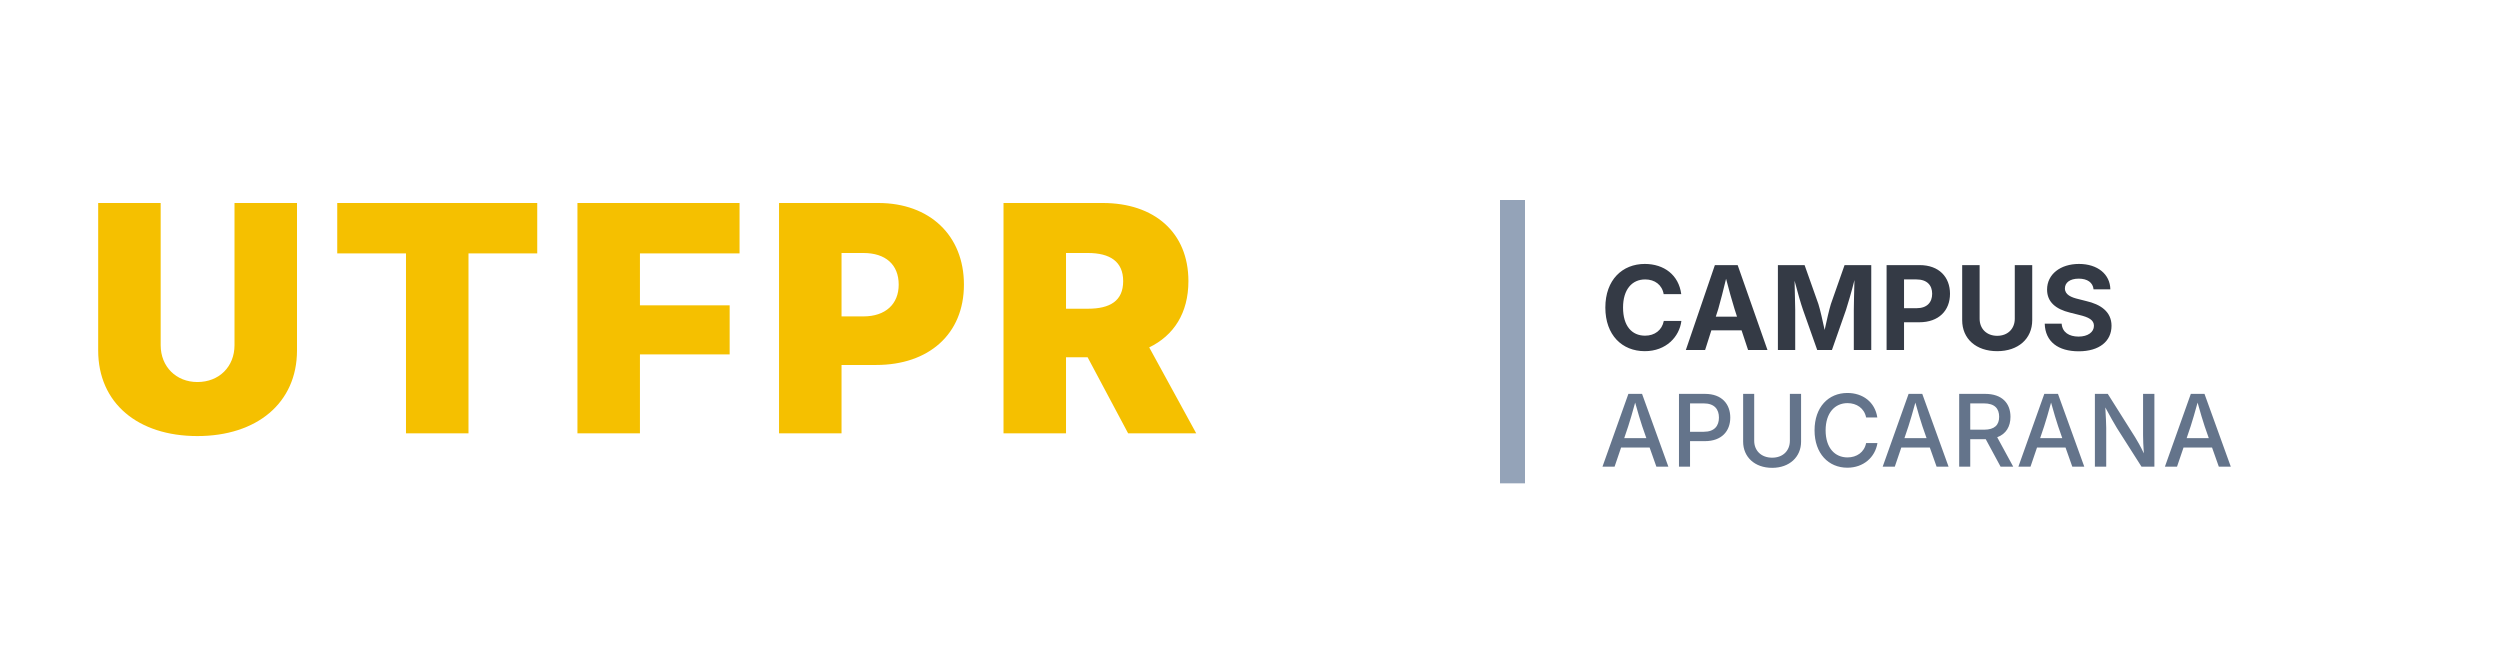
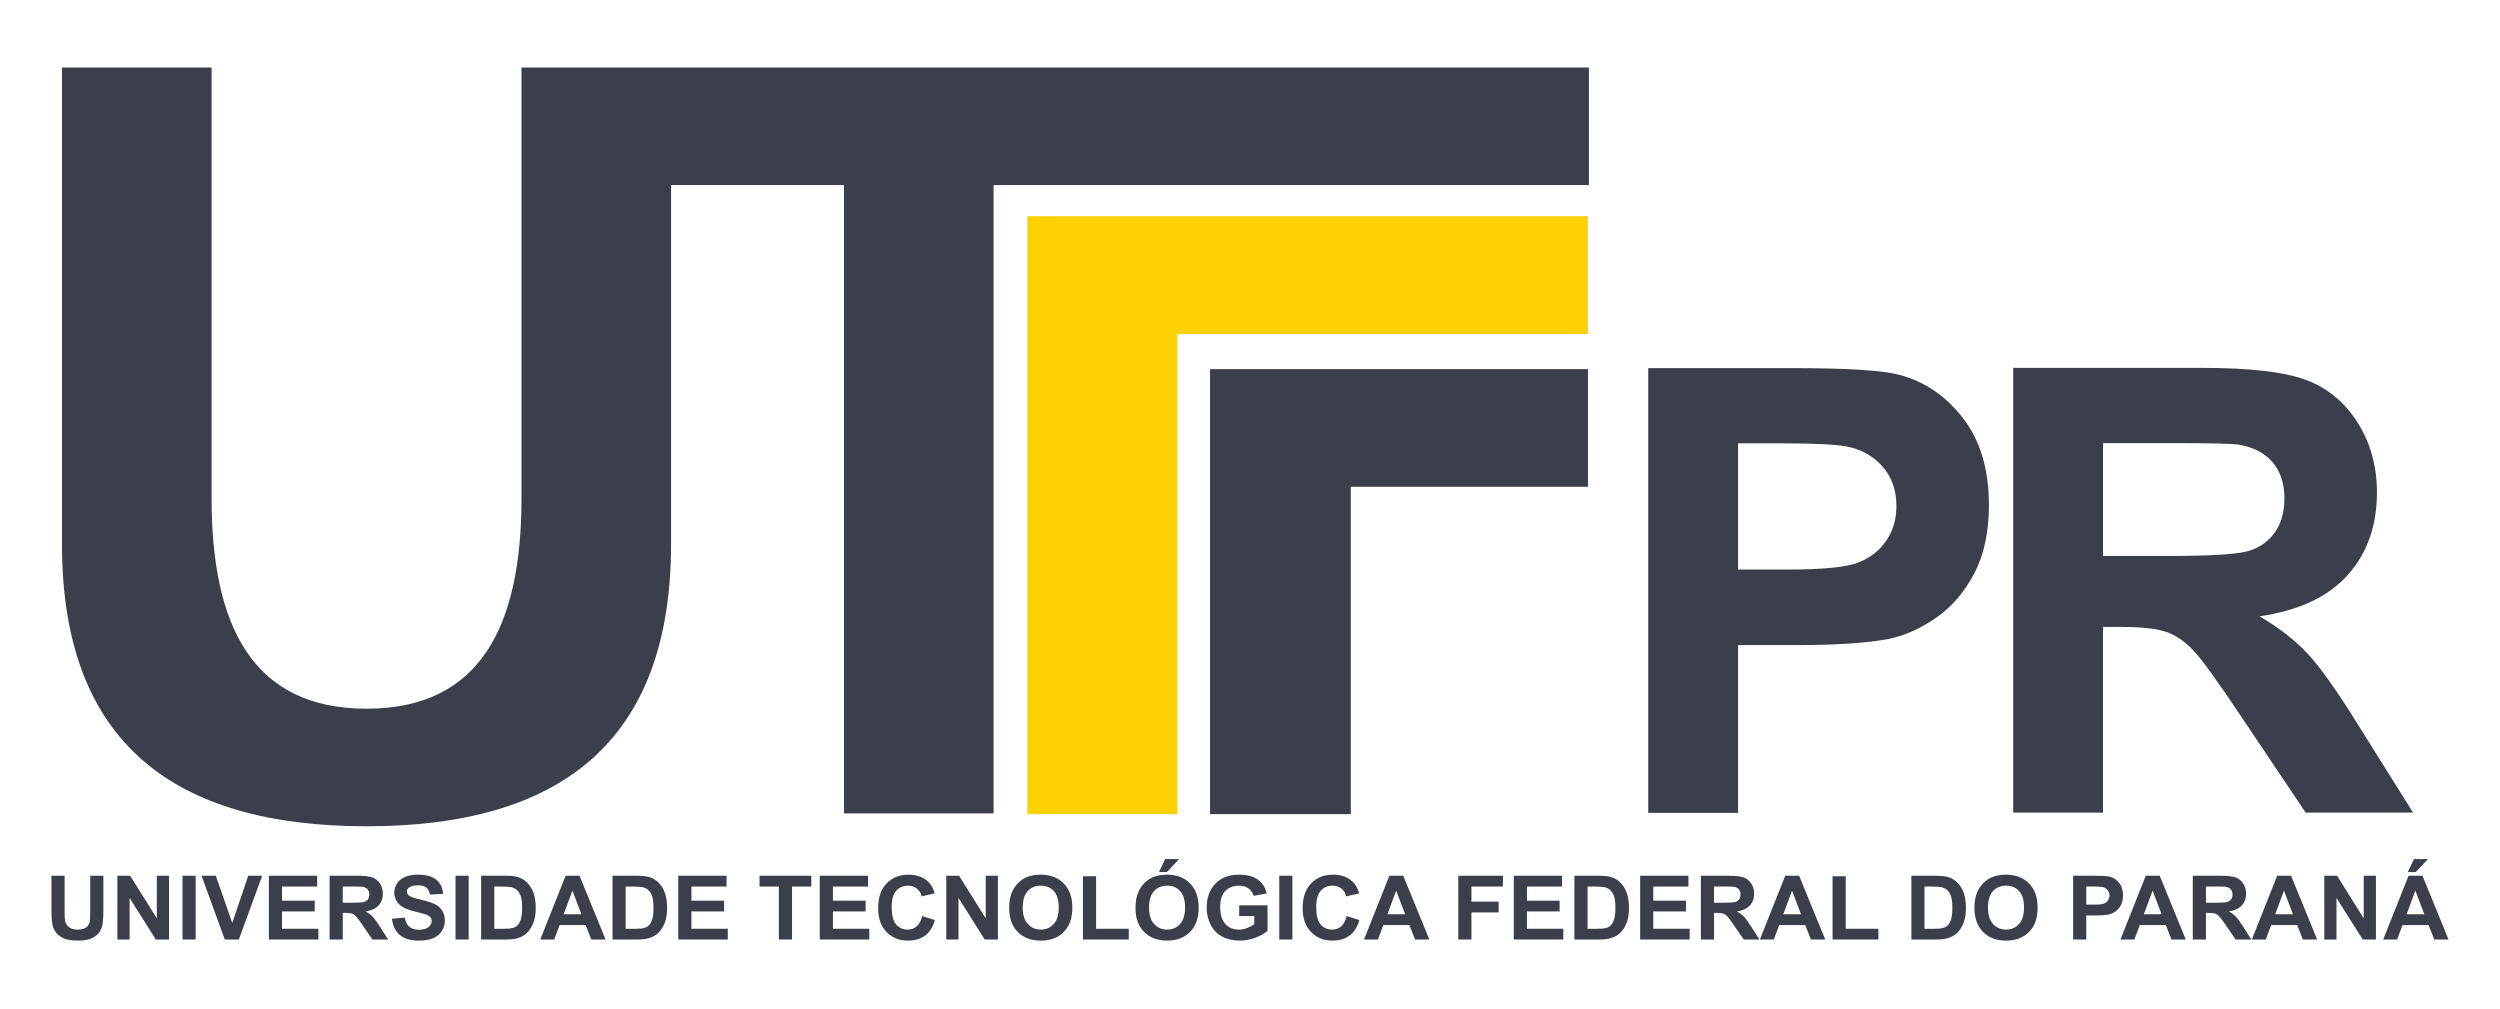
- <svg xmlns="http://www.w3.org/2000/svg" viewBox="0 0 300 80" width="300" height="80">
-   <text x="10" y="52" font-family="system-ui, -apple-system, sans-serif" font-weight="900" font-size="38" fill="#F5C000" letter-spacing="2">UTFPR</text>
-   <rect x="180" y="24" width="3" height="34" fill="#94A3B8" />
-   <text x="192" y="42" font-family="system-ui, -apple-system, sans-serif" font-weight="700" font-size="14" fill="#343A45">CAMPUS</text>
-   <text x="192" y="56" font-family="system-ui, -apple-system, sans-serif" font-weight="500" font-size="12" fill="#64748B">APUCARANA</text>
+ <svg xmlns="http://www.w3.org/2000/svg" id="Camada_1" data-name="Camada 1" viewBox="0 0 1645.53 663.61">
+   <defs>
+     <style>
+       .cls-1, .cls-2 {
+         fill-rule: evenodd;
+       }
+ 
+       .cls-1, .cls-3 {
+         fill: #3a3f4b;
+       }
+ 
+       .cls-2 {
+         fill: #ffd100;
+       }
+     </style>
+   </defs>
+   <polygon class="cls-1" points="796.46 242.97 796.46 535.88 889.09 535.88 889.09 320.4 1045.21 320.4 1045.21 242.97 796.46 242.97" />
+   <path class="cls-1" d="M343.25,44.46v283.46c0,83.7-26.74,138.56-102,138.56s-101.98-54.86-101.98-138.56V44.46H40.79v313.7c0,131.51,74.54,185.7,200.46,185.7s200.45-54.19,200.45-185.7V121.82h113.81v413.59h98.48V121.82h391.84V44.46H343.25Z" />
+   <path class="cls-3" d="M33.87,576.43h8.66v22.73c0,3.61.1,5.95.32,7.02.37,1.72,1.25,3.09,2.65,4.13,1.39,1.04,3.3,1.56,5.71,1.56s4.31-.49,5.55-1.48c1.25-.98,2-2.19,2.25-3.62.25-1.43.38-3.81.38-7.13v-23.22h8.65v22.05c0,5.04-.23,8.6-.7,10.68-.46,2.08-1.33,3.83-2.59,5.27-1.26,1.44-2.93,2.57-5.04,3.43-2.11.84-4.85,1.27-8.24,1.27-4.1,0-7.2-.46-9.31-1.39-2.12-.92-3.79-2.13-5.02-3.61-1.23-1.48-2.03-3.03-2.42-4.65-.57-2.41-.85-5.96-.85-10.65v-22.39Z" />
+   <polygon class="cls-3" points="77.26 618.4 77.26 576.43 85.68 576.43 103.22 604.46 103.22 576.43 111.26 576.43 111.26 618.4 102.57 618.4 85.3 591.03 85.3 618.4 77.26 618.4" />
+   <rect class="cls-3" x="120.14" y="576.43" width="8.65" height="41.97" />
+   <polygon class="cls-3" points="147.97 618.4 132.65 576.43 142.04 576.43 152.89 607.49 163.38 576.43 172.56 576.43 157.21 618.4 147.97 618.4" />
+   <polygon class="cls-3" points="176.98 618.4 176.98 576.43 208.75 576.43 208.75 583.53 185.63 583.53 185.63 592.84 207.15 592.84 207.15 599.91 185.63 599.91 185.63 611.33 209.57 611.33 209.57 618.4 176.98 618.4" />
+   <path class="cls-3" d="M216.94,618.4v-41.97h18.22c4.58,0,7.91.38,9.99,1.13,2.07.75,3.74,2.1,4.98,4.03,1.25,1.92,1.87,4.13,1.87,6.61,0,3.15-.95,5.75-2.84,7.8-1.9,2.06-4.72,3.35-8.48,3.88,1.87,1.07,3.42,2.25,4.64,3.52,1.21,1.28,2.86,3.55,4.92,6.81l5.23,8.19h-10.35l-6.25-9.13c-2.22-3.26-3.74-5.32-4.56-6.17-.82-.85-1.68-1.43-2.6-1.75-.92-.31-2.37-.47-4.36-.47h-1.75v17.52h-8.66ZM225.6,594.18h6.4c4.16,0,6.75-.17,7.78-.52,1.03-.34,1.84-.93,2.42-1.77.59-.83.88-1.89.88-3.15,0-1.41-.39-2.56-1.15-3.42-.77-.87-1.86-1.42-3.26-1.64-.7-.1-2.81-.15-6.32-.15h-6.75v10.65Z" />
+   <path class="cls-3" d="M257.96,604.74l8.42-.8c.51,2.77,1.54,4.8,3.09,6.1,1.55,1.3,3.64,1.94,6.27,1.94,2.79,0,4.89-.58,6.3-1.73,1.42-1.16,2.12-2.51,2.12-4.06,0-.99-.3-1.84-.9-2.53-.59-.7-1.63-1.3-3.11-1.81-1.01-.35-3.32-.95-6.93-1.84-4.64-1.12-7.9-2.51-9.77-4.15-2.63-2.31-3.94-5.12-3.94-8.45,0-2.13.62-4.13,1.86-6,1.24-1.86,3.02-3.28,5.35-4.25,2.33-.97,5.14-1.46,8.44-1.46,5.38,0,9.43,1.15,12.15,3.46,2.72,2.31,4.15,5.39,4.28,9.25l-8.65.37c-.37-2.16-1.17-3.71-2.39-4.65-1.22-.94-3.05-1.42-5.48-1.42s-4.48.51-5.9,1.52c-.92.65-1.37,1.52-1.37,2.61,0,.99.42,1.84,1.28,2.55,1.09.9,3.74,1.83,7.95,2.8,4.21.97,7.32,1.98,9.34,3.02,2.02,1.05,3.6,2.46,4.74,4.27,1.14,1.8,1.71,4.03,1.71,6.68,0,2.41-.68,4.65-2.05,6.75-1.36,2.1-3.29,3.66-5.79,4.68-2.5,1.03-5.6,1.54-9.32,1.54-5.42,0-9.58-1.23-12.48-3.68-2.9-2.45-4.64-6.03-5.2-10.72" />
+   <rect class="cls-3" x="299.83" y="576.43" width="8.65" height="41.97" />
+   <path class="cls-3" d="M316.69,576.43h15.82c3.56,0,6.29.27,8.15.8,2.52.73,4.67,2.02,6.46,3.87,1.79,1.85,3.16,4.12,4.1,6.8.94,2.68,1.4,5.99,1.4,9.91,0,3.46-.44,6.44-1.32,8.94-1.07,3.06-2.6,5.53-4.59,7.42-1.5,1.43-3.53,2.55-6.08,3.35-1.91.59-4.47.88-7.66.88h-16.28v-41.97ZM325.35,583.53v27.8h6.46c2.42,0,4.17-.14,5.23-.4,1.4-.34,2.57-.92,3.49-1.74.93-.82,1.68-2.18,2.27-4.06.59-1.87.88-4.44.88-7.68s-.29-5.74-.88-7.47c-.58-1.73-1.4-3.1-2.45-4.07-1.05-.97-2.39-1.63-4.01-1.98-1.21-.26-3.58-.4-7.11-.4h-3.89Z" />
+   <path class="cls-3" d="M398.61,618.4h-9.41l-3.74-9.53h-17.13l-3.54,9.53h-9.18l16.69-41.97h9.15l17.16,41.97ZM382.68,601.79l-5.9-15.57-5.79,15.57h11.69Z" />
+   <path class="cls-3" d="M403.17,576.43h15.82c3.56,0,6.29.27,8.15.8,2.52.73,4.67,2.02,6.46,3.87,1.79,1.85,3.16,4.12,4.1,6.8.94,2.68,1.4,5.99,1.4,9.91,0,3.46-.44,6.44-1.32,8.94-1.07,3.06-2.6,5.53-4.59,7.42-1.5,1.43-3.53,2.55-6.08,3.35-1.91.59-4.47.88-7.66.88h-16.28v-41.97ZM411.82,583.53v27.8h6.46c2.42,0,4.16-.14,5.23-.4,1.4-.34,2.57-.92,3.49-1.74.93-.82,1.68-2.18,2.27-4.06.59-1.87.88-4.44.88-7.68s-.29-5.74-.88-7.47c-.58-1.73-1.4-3.1-2.45-4.07-1.05-.97-2.39-1.63-4.01-1.98-1.21-.26-3.58-.4-7.11-.4h-3.89Z" />
+   <polygon class="cls-3" points="446.44 618.4 446.44 576.43 478.22 576.43 478.22 583.53 455.1 583.53 455.1 592.84 476.61 592.84 476.61 599.91 455.1 599.91 455.1 611.33 479.04 611.33 479.04 618.4 446.44 618.4" />
+   <polygon class="cls-3" points="512.66 618.4 512.66 583.53 499.94 583.53 499.94 576.43 534 576.43 534 583.53 521.31 583.53 521.31 618.4 512.66 618.4" />
+   <polygon class="cls-3" points="539.59 618.4 539.59 576.43 571.37 576.43 571.37 583.53 548.24 583.53 548.24 592.84 569.76 592.84 569.76 599.91 548.24 599.91 548.24 611.33 572.19 611.33 572.19 618.4 539.59 618.4" />
+   <path class="cls-3" d="M606.95,602.97l8.39,2.61c-1.28,4.58-3.42,7.99-6.42,10.2-2.99,2.23-6.79,3.34-11.39,3.34-5.69,0-10.37-1.9-14.03-5.71-3.67-3.81-5.5-9.01-5.5-15.62,0-6.99,1.84-12.41,5.53-16.27,3.68-3.87,8.53-5.8,14.53-5.8,5.25,0,9.5,1.51,12.78,4.55,1.95,1.8,3.41,4.37,4.39,7.73l-8.57,2c-.5-2.17-1.56-3.89-3.17-5.16-1.61-1.26-3.56-1.88-5.86-1.88-3.17,0-5.75,1.12-7.73,3.35-1.98,2.23-2.97,5.84-2.97,10.85,0,5.31.98,9.09,2.93,11.34,1.95,2.25,4.48,3.38,7.6,3.38,2.3,0,4.28-.72,5.93-2.15,1.66-1.43,2.85-3.68,3.57-6.76" />
+   <polygon class="cls-3" points="622.85 618.4 622.85 576.43 631.27 576.43 648.81 604.46 648.81 576.43 656.85 576.43 656.85 618.4 648.17 618.4 630.89 591.03 630.89 618.4 622.85 618.4" />
+   <path class="cls-3" d="M664.25,597.68c0-4.28.65-7.86,1.96-10.77.98-2.14,2.31-4.06,3.99-5.75,1.68-1.7,3.53-2.96,5.54-3.78,2.67-1.11,5.75-1.66,9.24-1.66,6.31,0,11.37,1.91,15.16,5.76,3.79,3.83,5.69,9.17,5.69,16s-1.88,12.08-5.64,15.91c-3.76,3.82-8.79,5.74-15.09,5.74s-11.44-1.9-15.2-5.71c-3.76-3.81-5.64-9.05-5.64-15.73M673.16,597.39c0,4.75,1.12,8.35,3.36,10.8,2.24,2.45,5.08,3.68,8.54,3.68s6.28-1.22,8.49-3.65c2.22-2.43,3.32-6.09,3.32-10.96s-1.08-8.4-3.23-10.76c-2.15-2.37-5.02-3.55-8.58-3.55s-6.44,1.2-8.62,3.59c-2.18,2.4-3.28,6.01-3.28,10.84" />
+   <polygon class="cls-3" points="712.81 618.4 712.81 576.77 721.46 576.77 721.46 611.33 742.98 611.33 742.98 618.4 712.81 618.4" />
+   <path class="cls-3" d="M747.4,597.68c0-4.28.65-7.86,1.96-10.77.97-2.14,2.31-4.06,3.99-5.76,1.69-1.7,3.54-2.96,5.54-3.78,2.67-1.11,5.75-1.66,9.24-1.66,6.31,0,11.36,1.91,15.16,5.75,3.79,3.83,5.68,9.17,5.68,16s-1.88,12.08-5.64,15.91c-3.76,3.82-8.79,5.74-15.09,5.74s-11.44-1.9-15.2-5.71c-3.76-3.81-5.64-9.05-5.64-15.73M756.31,597.39c0,4.75,1.12,8.35,3.36,10.8,2.24,2.45,5.08,3.68,8.54,3.68s6.28-1.22,8.49-3.65c2.21-2.43,3.32-6.09,3.32-10.96s-1.08-8.4-3.23-10.76c-2.15-2.37-5.02-3.55-8.58-3.55s-6.44,1.2-8.62,3.59c-2.18,2.4-3.28,6.01-3.28,10.84M762.86,574.02l4.03-8.56h9.21l-8.04,8.56h-5.2Z" />
+   <path class="cls-3" d="M815.66,602.97v-7.07h18.65v16.72c-1.81,1.71-4.44,3.23-7.88,4.54-3.44,1.31-6.92,1.96-10.45,1.96-4.49,0-8.39-.92-11.73-2.76-3.33-1.84-5.84-4.48-7.51-7.9-1.67-3.42-2.51-7.15-2.51-11.18,0-4.37.93-8.25,2.81-11.65,1.87-3.4,4.6-6,8.22-7.81,2.75-1.4,6.17-2.09,10.26-2.09,5.32,0,9.48,1.09,12.47,3.28,2.99,2.18,4.91,5.21,5.77,9.06l-8.6,1.57c-.61-2.06-1.74-3.68-3.41-4.88-1.66-1.19-3.75-1.79-6.24-1.79-3.78,0-6.78,1.17-9.02,3.52-2.24,2.34-3.35,5.83-3.35,10.45,0,4.99,1.13,8.72,3.39,11.21,2.26,2.49,5.22,3.74,8.88,3.74,1.81,0,3.63-.35,5.45-1.05,1.82-.7,3.39-1.54,4.69-2.53v-5.33h-9.91Z" />
+   <rect class="cls-3" x="842.03" y="576.43" width="8.65" height="41.97" />
+   <path class="cls-3" d="M886.36,602.97l8.39,2.61c-1.29,4.58-3.42,7.99-6.42,10.2-2.99,2.23-6.79,3.34-11.39,3.34-5.69,0-10.36-1.9-14.03-5.71-3.67-3.81-5.5-9.01-5.5-15.62,0-6.99,1.84-12.41,5.53-16.27,3.68-3.87,8.53-5.8,14.53-5.8,5.25,0,9.5,1.51,12.78,4.55,1.95,1.8,3.41,4.37,4.39,7.73l-8.57,2c-.51-2.17-1.56-3.89-3.17-5.16-1.61-1.26-3.56-1.88-5.86-1.88-3.17,0-5.75,1.12-7.73,3.35-1.98,2.23-2.97,5.84-2.97,10.85,0,5.31.98,9.09,2.93,11.34,1.95,2.25,4.48,3.38,7.6,3.38,2.3,0,4.28-.72,5.93-2.15,1.66-1.43,2.85-3.68,3.57-6.76" />
+   <path class="cls-3" d="M940.82,618.4h-9.41l-3.74-9.53h-17.14l-3.54,9.53h-9.18l16.69-41.97h9.15l17.16,41.97ZM924.88,601.79l-5.9-15.57-5.79,15.57h11.7Z" />
+   <polygon class="cls-3" points="959.87 618.4 959.87 576.43 989.25 576.43 989.25 583.53 968.52 583.53 968.52 593.46 986.42 593.46 986.42 600.56 968.52 600.56 968.52 618.4 959.87 618.4" />
+   <polygon class="cls-3" points="996.39 618.4 996.39 576.43 1028.17 576.43 1028.17 583.53 1005.04 583.53 1005.04 592.84 1026.56 592.84 1026.56 599.91 1005.04 599.91 1005.04 611.33 1028.99 611.33 1028.99 618.4 996.39 618.4" />
+   <path class="cls-3" d="M1036.29,576.43h15.82c3.56,0,6.29.27,8.15.8,2.51.73,4.67,2.02,6.46,3.87,1.79,1.85,3.16,4.12,4.09,6.8.94,2.68,1.41,5.99,1.41,9.91,0,3.46-.44,6.44-1.32,8.94-1.07,3.06-2.6,5.53-4.59,7.42-1.5,1.43-3.53,2.55-6.08,3.35-1.91.59-4.46.88-7.66.88h-16.28v-41.97ZM1044.95,583.53v27.8h6.46c2.42,0,4.16-.14,5.23-.4,1.4-.34,2.57-.92,3.49-1.74.93-.82,1.68-2.18,2.27-4.06.59-1.87.88-4.44.88-7.68s-.29-5.74-.88-7.47c-.58-1.73-1.4-3.1-2.45-4.07-1.05-.97-2.39-1.63-4.01-1.98-1.21-.26-3.58-.4-7.11-.4h-3.89Z" />
+   <polygon class="cls-3" points="1079.57 618.4 1079.57 576.43 1111.34 576.43 1111.34 583.53 1088.22 583.53 1088.22 592.84 1109.74 592.84 1109.74 599.91 1088.22 599.91 1088.22 611.33 1112.16 611.33 1112.16 618.4 1079.57 618.4" />
+   <path class="cls-3" d="M1119.53,618.4v-41.97h18.22c4.58,0,7.91.38,9.99,1.13,2.07.75,3.73,2.1,4.99,4.03,1.24,1.92,1.87,4.13,1.87,6.61,0,3.15-.95,5.75-2.84,7.8-1.89,2.06-4.72,3.35-8.48,3.88,1.87,1.07,3.42,2.25,4.64,3.52,1.21,1.28,2.86,3.55,4.92,6.81l5.23,8.19h-10.35l-6.25-9.13c-2.22-3.26-3.74-5.32-4.56-6.17-.82-.85-1.69-1.43-2.6-1.75-.91-.31-2.37-.47-4.36-.47h-1.75v17.52h-8.66ZM1128.18,594.18h6.4c4.16,0,6.75-.17,7.78-.52,1.03-.34,1.84-.93,2.42-1.77.59-.83.87-1.89.87-3.15,0-1.41-.38-2.56-1.15-3.42-.77-.87-1.86-1.42-3.26-1.64-.7-.1-2.81-.15-6.32-.15h-6.75v10.65Z" />
+   <path class="cls-3" d="M1201.38,618.4h-9.41l-3.74-9.53h-17.13l-3.54,9.53h-9.18l16.69-41.97h9.15l17.16,41.97ZM1185.45,601.79l-5.9-15.57-5.79,15.57h11.69Z" />
+   <polygon class="cls-3" points="1206.21 618.4 1206.21 576.77 1214.87 576.77 1214.87 611.33 1236.38 611.33 1236.38 618.4 1206.21 618.4" />
+   <path class="cls-3" d="M1258.08,576.43h15.82c3.57,0,6.29.27,8.15.8,2.52.73,4.67,2.02,6.46,3.87,1.79,1.85,3.16,4.12,4.1,6.8.94,2.68,1.4,5.99,1.4,9.91,0,3.46-.44,6.44-1.31,8.94-1.07,3.06-2.6,5.53-4.59,7.42-1.5,1.43-3.53,2.55-6.08,3.35-1.91.59-4.47.88-7.66.88h-16.28v-41.97ZM1266.73,583.53v27.8h6.46c2.42,0,4.17-.14,5.23-.4,1.4-.34,2.57-.92,3.5-1.74.93-.82,1.68-2.18,2.27-4.06.59-1.87.88-4.44.88-7.68s-.29-5.74-.88-7.47c-.58-1.73-1.4-3.1-2.45-4.07-1.05-.97-2.39-1.63-4.01-1.98-1.2-.26-3.57-.4-7.1-.4h-3.89Z" />
+   <path class="cls-3" d="M1299.6,597.68c0-4.28.65-7.86,1.96-10.77.98-2.14,2.31-4.06,4-5.75,1.68-1.7,3.53-2.96,5.54-3.78,2.67-1.11,5.75-1.66,9.24-1.66,6.31,0,11.36,1.91,15.16,5.76,3.79,3.83,5.69,9.17,5.69,16s-1.88,12.08-5.64,15.91c-3.76,3.82-8.79,5.74-15.09,5.74s-11.44-1.9-15.2-5.71c-3.76-3.81-5.64-9.05-5.64-15.73M1308.51,597.39c0,4.75,1.12,8.35,3.36,10.8,2.24,2.45,5.08,3.68,8.54,3.68s6.28-1.22,8.49-3.65c2.21-2.43,3.32-6.09,3.32-10.96s-1.08-8.4-3.23-10.76c-2.15-2.37-5.02-3.55-8.58-3.55s-6.45,1.2-8.63,3.59c-2.18,2.4-3.27,6.01-3.27,10.84" />
+   <path class="cls-3" d="M1364.56,618.4v-41.97h13.88c5.26,0,8.69.21,10.29.63,2.45.63,4.51,2,6.17,4.11,1.66,2.11,2.49,4.83,2.49,8.17,0,2.58-.48,4.74-1.43,6.5-.95,1.75-2.17,3.14-3.64,4.14-1.47,1-2.97,1.67-4.49,1.99-2.07.4-5.06.6-8.98.6h-5.64v15.83h-8.65ZM1373.21,583.53v11.91h4.74c3.41,0,5.69-.22,6.84-.66,1.15-.44,2.05-1.13,2.71-2.06.65-.94.98-2.03.98-3.27,0-1.52-.46-2.79-1.37-3.78-.92-.99-2.08-1.61-3.48-1.86-1.03-.19-3.11-.29-6.23-.29h-4.18Z" />
+   <path class="cls-3" d="M1438.7,618.4h-9.41l-3.74-9.53h-17.13l-3.54,9.53h-9.18l16.69-41.97h9.15l17.16,41.97ZM1422.77,601.79l-5.9-15.57-5.79,15.57h11.69Z" />
+   <path class="cls-3" d="M1443.32,618.4v-41.97h18.22c4.58,0,7.91.38,9.99,1.13,2.07.75,3.73,2.1,4.99,4.03,1.24,1.92,1.87,4.13,1.87,6.61,0,3.15-.95,5.75-2.84,7.8-1.89,2.06-4.72,3.35-8.48,3.88,1.87,1.07,3.42,2.25,4.64,3.52,1.21,1.28,2.86,3.55,4.92,6.81l5.23,8.19h-10.35l-6.25-9.13c-2.22-3.26-3.74-5.32-4.56-6.17-.82-.85-1.68-1.43-2.6-1.75-.91-.31-2.37-.47-4.36-.47h-1.75v17.52h-8.66ZM1451.98,594.18h6.4c4.16,0,6.75-.17,7.78-.52,1.03-.34,1.84-.93,2.42-1.77.59-.83.88-1.89.88-3.15,0-1.41-.38-2.56-1.15-3.42-.77-.87-1.86-1.42-3.26-1.64-.7-.1-2.81-.15-6.32-.15h-6.75v10.65Z" />
+   <path class="cls-3" d="M1525.18,618.4h-9.41l-3.74-9.53h-17.13l-3.54,9.53h-9.18l16.69-41.97h9.15l17.16,41.97ZM1509.25,601.79l-5.9-15.57-5.79,15.57h11.69Z" />
+   <polygon class="cls-3" points="1529.86 618.4 1529.86 576.43 1538.28 576.43 1555.82 604.46 1555.82 576.43 1563.86 576.43 1563.86 618.4 1555.18 618.4 1537.9 591.03 1537.9 618.4 1529.86 618.4" />
+   <path class="cls-3" d="M1611.66,618.4h-9.41l-3.74-9.53h-17.14l-3.54,9.53h-9.18l16.69-41.97h9.15l17.16,41.97ZM1595.73,601.79l-5.9-15.57-5.79,15.57h11.7ZM1584.85,574.02l4.04-8.56h9.21l-8.05,8.56h-5.2Z" />
+   <polygon class="cls-2" points="676.2 535.88 676.2 142.33 1045.21 142.33 1045.21 219.82 774.77 219.82 774.77 535.88 676.2 535.88" />
+   <path class="cls-3" d="M1084.89,535.03V242.3h94.85c35.94,0,59.37,1.47,70.29,4.39,16.77,4.39,30.82,13.95,42.13,28.66,11.31,14.71,16.97,33.71,16.97,57.01,0,17.97-3.27,33.08-9.78,45.33-6.53,12.25-14.81,21.87-24.86,28.85-10.05,7-20.27,11.62-30.65,13.88-14.11,2.79-34.54,4.19-61.3,4.19h-38.54v110.42h-59.11ZM1144,291.82v83.07h32.35c23.29,0,38.87-1.53,46.72-4.59,7.85-3.06,14.01-7.85,18.48-14.38,4.46-6.52,6.69-14.11,6.69-22.76,0-10.65-3.13-19.44-9.38-26.36-6.26-6.92-14.18-11.25-23.76-12.98-7.06-1.33-21.24-2-42.54-2h-28.55Z" />
+   <path class="cls-3" d="M1325.12,534.87V242.14h124.4c31.28,0,54.01,2.63,68.19,7.89,14.17,5.26,25.52,14.61,34.04,28.05,8.52,13.45,12.78,28.83,12.78,46.13,0,21.97-6.46,40.1-19.37,54.41-12.91,14.31-32.22,23.33-57.91,27.06,12.78,7.46,23.33,15.65,31.65,24.56,8.32,8.92,19.54,24.76,33.65,47.52l35.74,57.11h-70.69l-42.73-63.7c-15.18-22.76-25.56-37.11-31.15-43.03-5.59-5.92-11.51-9.99-17.77-12.18-6.26-2.2-16.17-3.3-29.75-3.3h-11.98v122.21h-59.11ZM1384.23,365.94h43.73c28.36,0,46.06-1.2,53.12-3.59,7.05-2.4,12.58-6.52,16.57-12.38,4-5.85,5.99-13.18,5.99-21.96,0-9.85-2.63-17.8-7.89-23.87-5.26-6.05-12.68-9.88-22.26-11.48-4.79-.67-19.17-1-43.13-1h-46.12v74.28Z" />
</svg>
